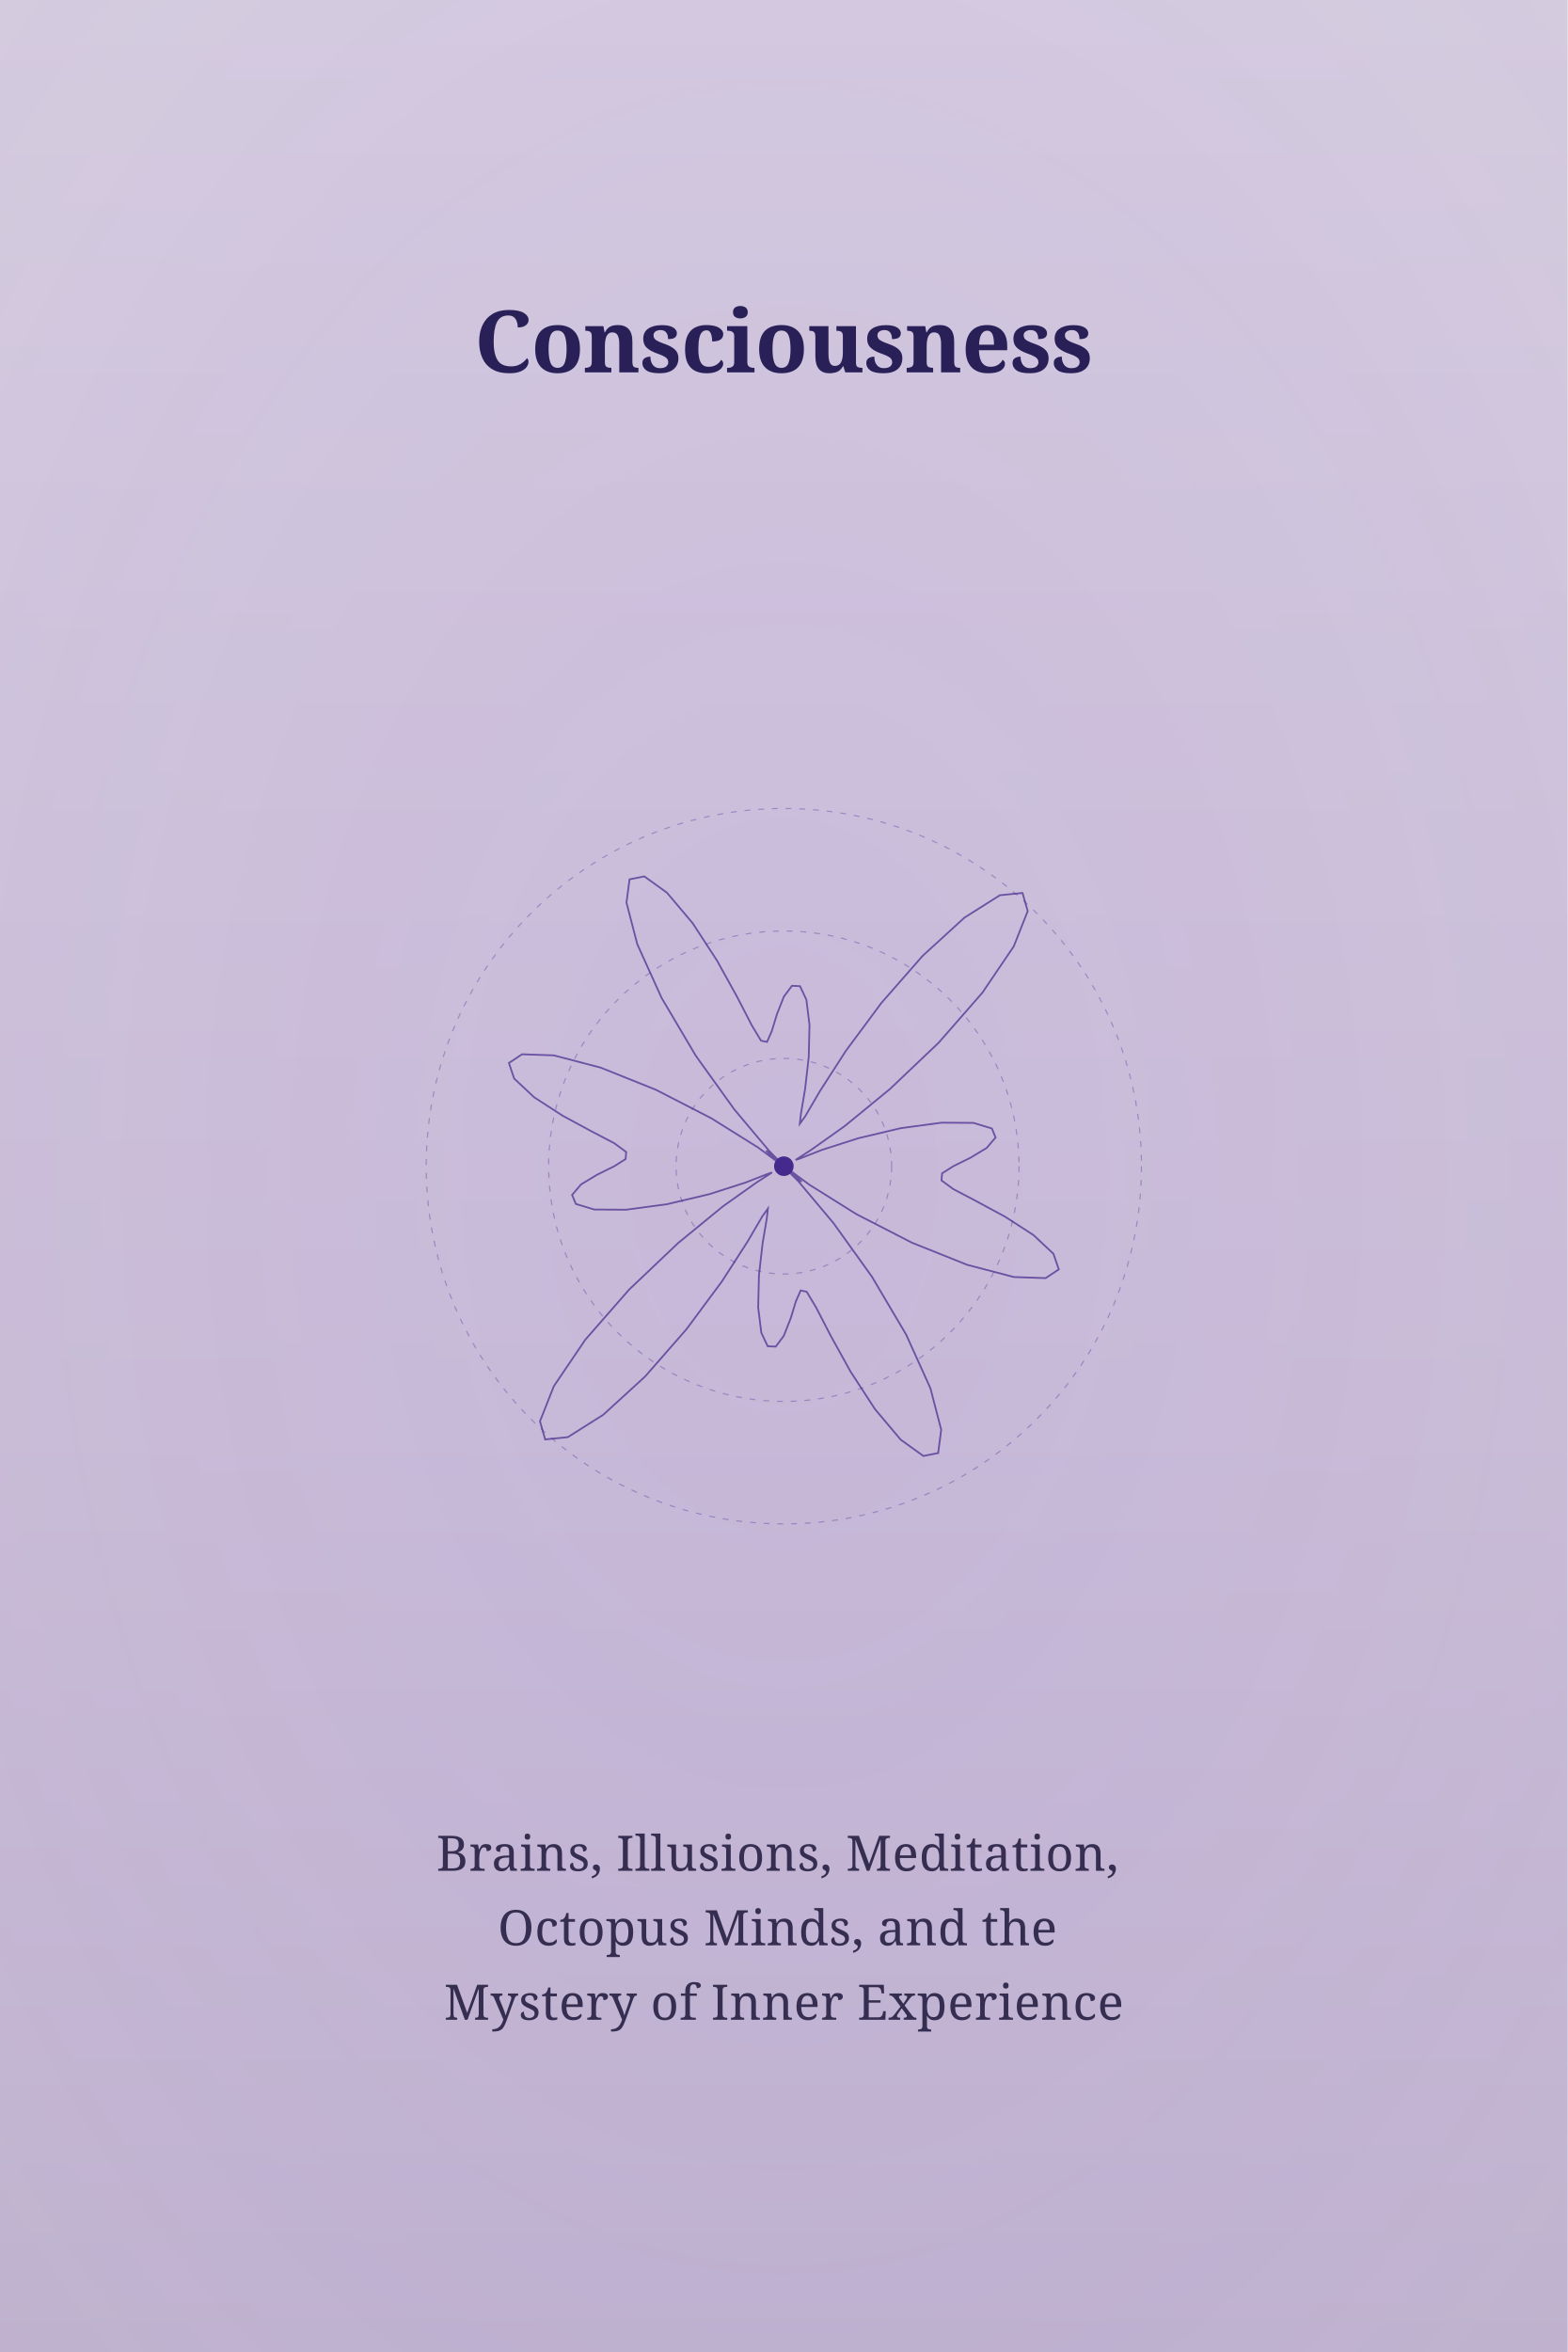
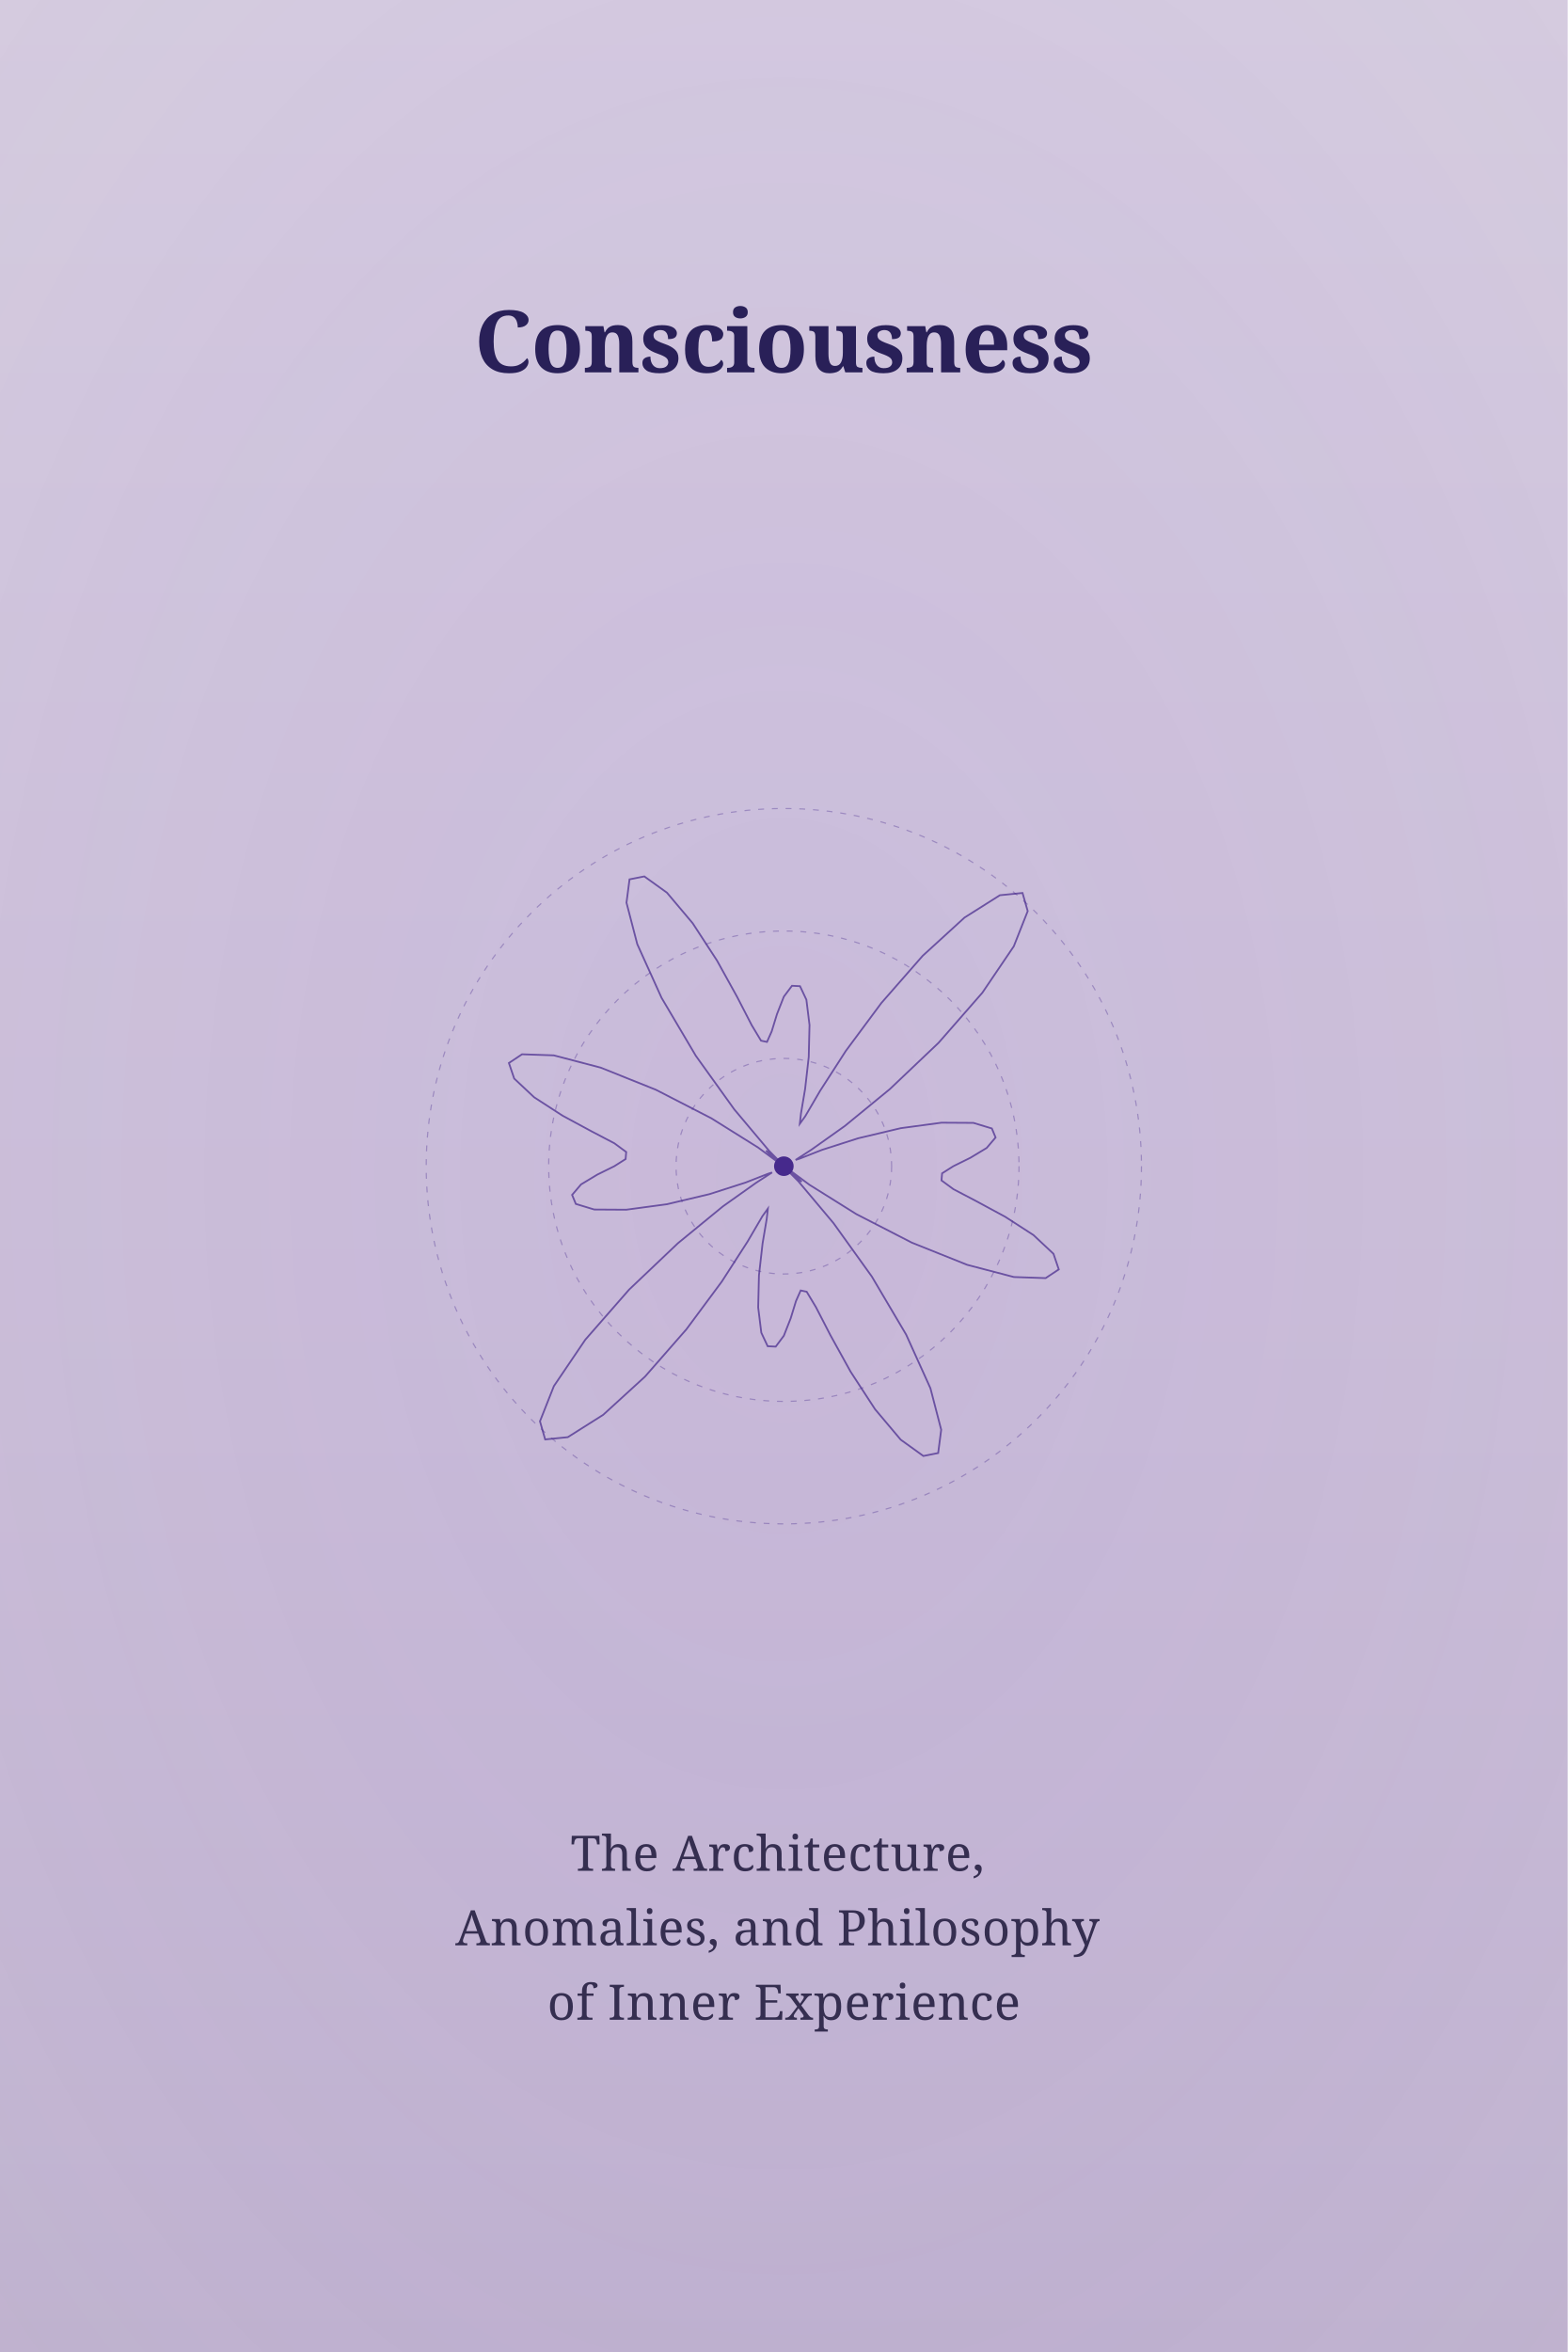
<svg xmlns="http://www.w3.org/2000/svg" viewBox="0 0 1600 2400" width="100%" height="100%">
  <defs>
    <linearGradient id="bg-consciousness" x1="0%" y1="0%" x2="0%" y2="100%">
      <stop offset="0%" stop-color="#d5ccdf" />
      <stop offset="60%" stop-color="#cbbfd7" />
      <stop offset="100%" stop-color="#c0b3cf" />
    </linearGradient>
    <radialGradient id="halo-consciousness" cx="50%" cy="50%" r="75%">
      <stop offset="0%" stop-color="#7c3aed" stop-opacity="0.06" />
      <stop offset="55%" stop-color="#7c3aed" stop-opacity="0.03" />
      <stop offset="100%" stop-color="#7c3aed" stop-opacity="0.00" />
    </radialGradient>
  </defs>
  <rect width="1600" height="2400" fill="url(#bg-consciousness)" />
  <rect width="1600" height="2400" fill="url(#halo-consciousness)" />
  <g text-anchor="middle">
    <text x="800" y="380" font-family="'Literata', Georgia, serif" font-size="88" font-weight="700" letter-spacing="-0.01em" fill="#292058">Consciousness</text>
  </g>
  <g class="emblem-consciousness" transform="translate(0, -210)">
    <polyline points="973.0,1400.0 961.5,1407.3 960.9,1414.5 973.0,1423.4 996.3,1435.6 1025.9,1451.6 1054.8,1470.3 1075.2,1489.4 1080.6,1505.3 1067.2,1514.2 1034.8,1513.1 987.0,1500.6 930.6,1478.0 874.0,1448.9 826.2,1419.0 794.1,1395.3 781.8,1384.1 789.8,1390.2 814.8,1415.4 850.6,1458.0 889.8,1512.6 924.8,1571.8 949.6,1626.6 960.6,1668.9 957.5,1692.7 942.4,1695.7 919.3,1679.1 893.1,1648.0 868.2,1609.8 847.6,1572.6 832.8,1543.9 823.3,1528.1 817.2,1526.8 812.4,1537.6 807.0,1555.2 800.0,1573.0 791.7,1584.1 783.5,1583.7 777.0,1569.9 773.8,1544.1 774.6,1511.4 778.3,1478.8 782.5,1453.9 783.7,1443.3 778.2,1450.9 763.0,1476.9 736.7,1517.7 700.5,1566.5 658.3,1614.7 615.6,1653.7 579.5,1676.5 556.4,1678.8 551.1,1660.3 565.3,1624.4 597.4,1577.0 642.1,1525.9 691.9,1478.6 737.8,1441.0 771.9,1416.8 788.0,1406.4 783.9,1407.7 760.9,1416.7 724.1,1428.5 680.7,1438.8 639.1,1444.4 606.5,1444.2 587.7,1438.5 583.9,1429.3 593.0,1418.6 609.6,1408.6 627.0,1400.0 638.5,1392.7 639.1,1385.5 627.0,1376.6 603.7,1364.4 574.1,1348.4 545.2,1329.7 524.8,1310.6 519.4,1294.7 532.8,1285.8 565.2,1286.9 613.0,1299.4 669.4,1322.0 726.0,1351.1 773.8,1381.0 805.9,1404.7 818.2,1415.9 810.2,1409.8 785.2,1384.6 749.4,1342.0 710.2,1287.4 675.2,1228.2 650.4,1173.4 639.4,1131.1 642.5,1107.3 657.6,1104.3 680.7,1120.9 706.9,1152.0 731.8,1190.2 752.4,1227.4 767.2,1256.1 776.7,1271.9 782.8,1273.2 787.6,1262.4 793.0,1244.8 800.0,1227.0 808.3,1215.9 816.5,1216.3 823.0,1230.1 826.2,1255.9 825.4,1288.6 821.7,1321.2 817.5,1346.1 816.3,1356.7 821.8,1349.1 837.0,1323.1 863.3,1282.3 899.5,1233.5 941.7,1185.3 984.4,1146.3 1020.5,1123.5 1043.6,1121.2 1048.9,1139.7 1034.7,1175.6 1002.6,1223.0 957.9,1274.1 908.1,1321.4 862.2,1359.0 828.1,1383.2 812.0,1393.6 816.1,1392.3 839.1,1383.3 875.9,1371.5 919.3,1361.2 960.9,1355.6 993.5,1355.8 1012.3,1361.5 1016.1,1370.7 1007.0,1381.4 990.4,1391.4 973.0,1400.0" stroke="#46298c" stroke-width="1.8" fill="none" opacity="0.72" />
    <circle cx="800" cy="1400" r="110" stroke="#46298c" stroke-width="1.2" stroke-dasharray="6,8" fill="none" opacity="0.35" />
    <circle cx="800" cy="1400" r="240" stroke="#46298c" stroke-width="1.2" stroke-dasharray="6,8" fill="none" opacity="0.35" />
    <circle cx="800" cy="1400" r="365" stroke="#46298c" stroke-width="1.2" stroke-dasharray="6,8" fill="none" opacity="0.35" />
    <circle cx="800" cy="1400" r="10" fill="#46298c" />
  </g>
  <g text-anchor="middle">
    <text x="800" y="1909" font-family="'Literata', Georgia, serif" font-size="50" font-weight="400" letter-spacing="0.01em" fill="#352e50">
-       <tspan x="800" dy="0">Brains, Illusions, Meditation,</tspan>
-       <tspan x="800" dy="76">Octopus Minds, and the</tspan>
-       <tspan x="800" dy="76">Mystery of Inner Experience</tspan>
+       <tspan x="800" dy="0">The Architecture,</tspan>
+       <tspan x="800" dy="76">Anomalies, and Philosophy</tspan>
+       <tspan x="800" dy="76">of Inner Experience</tspan>
    </text>
  </g>
</svg>
